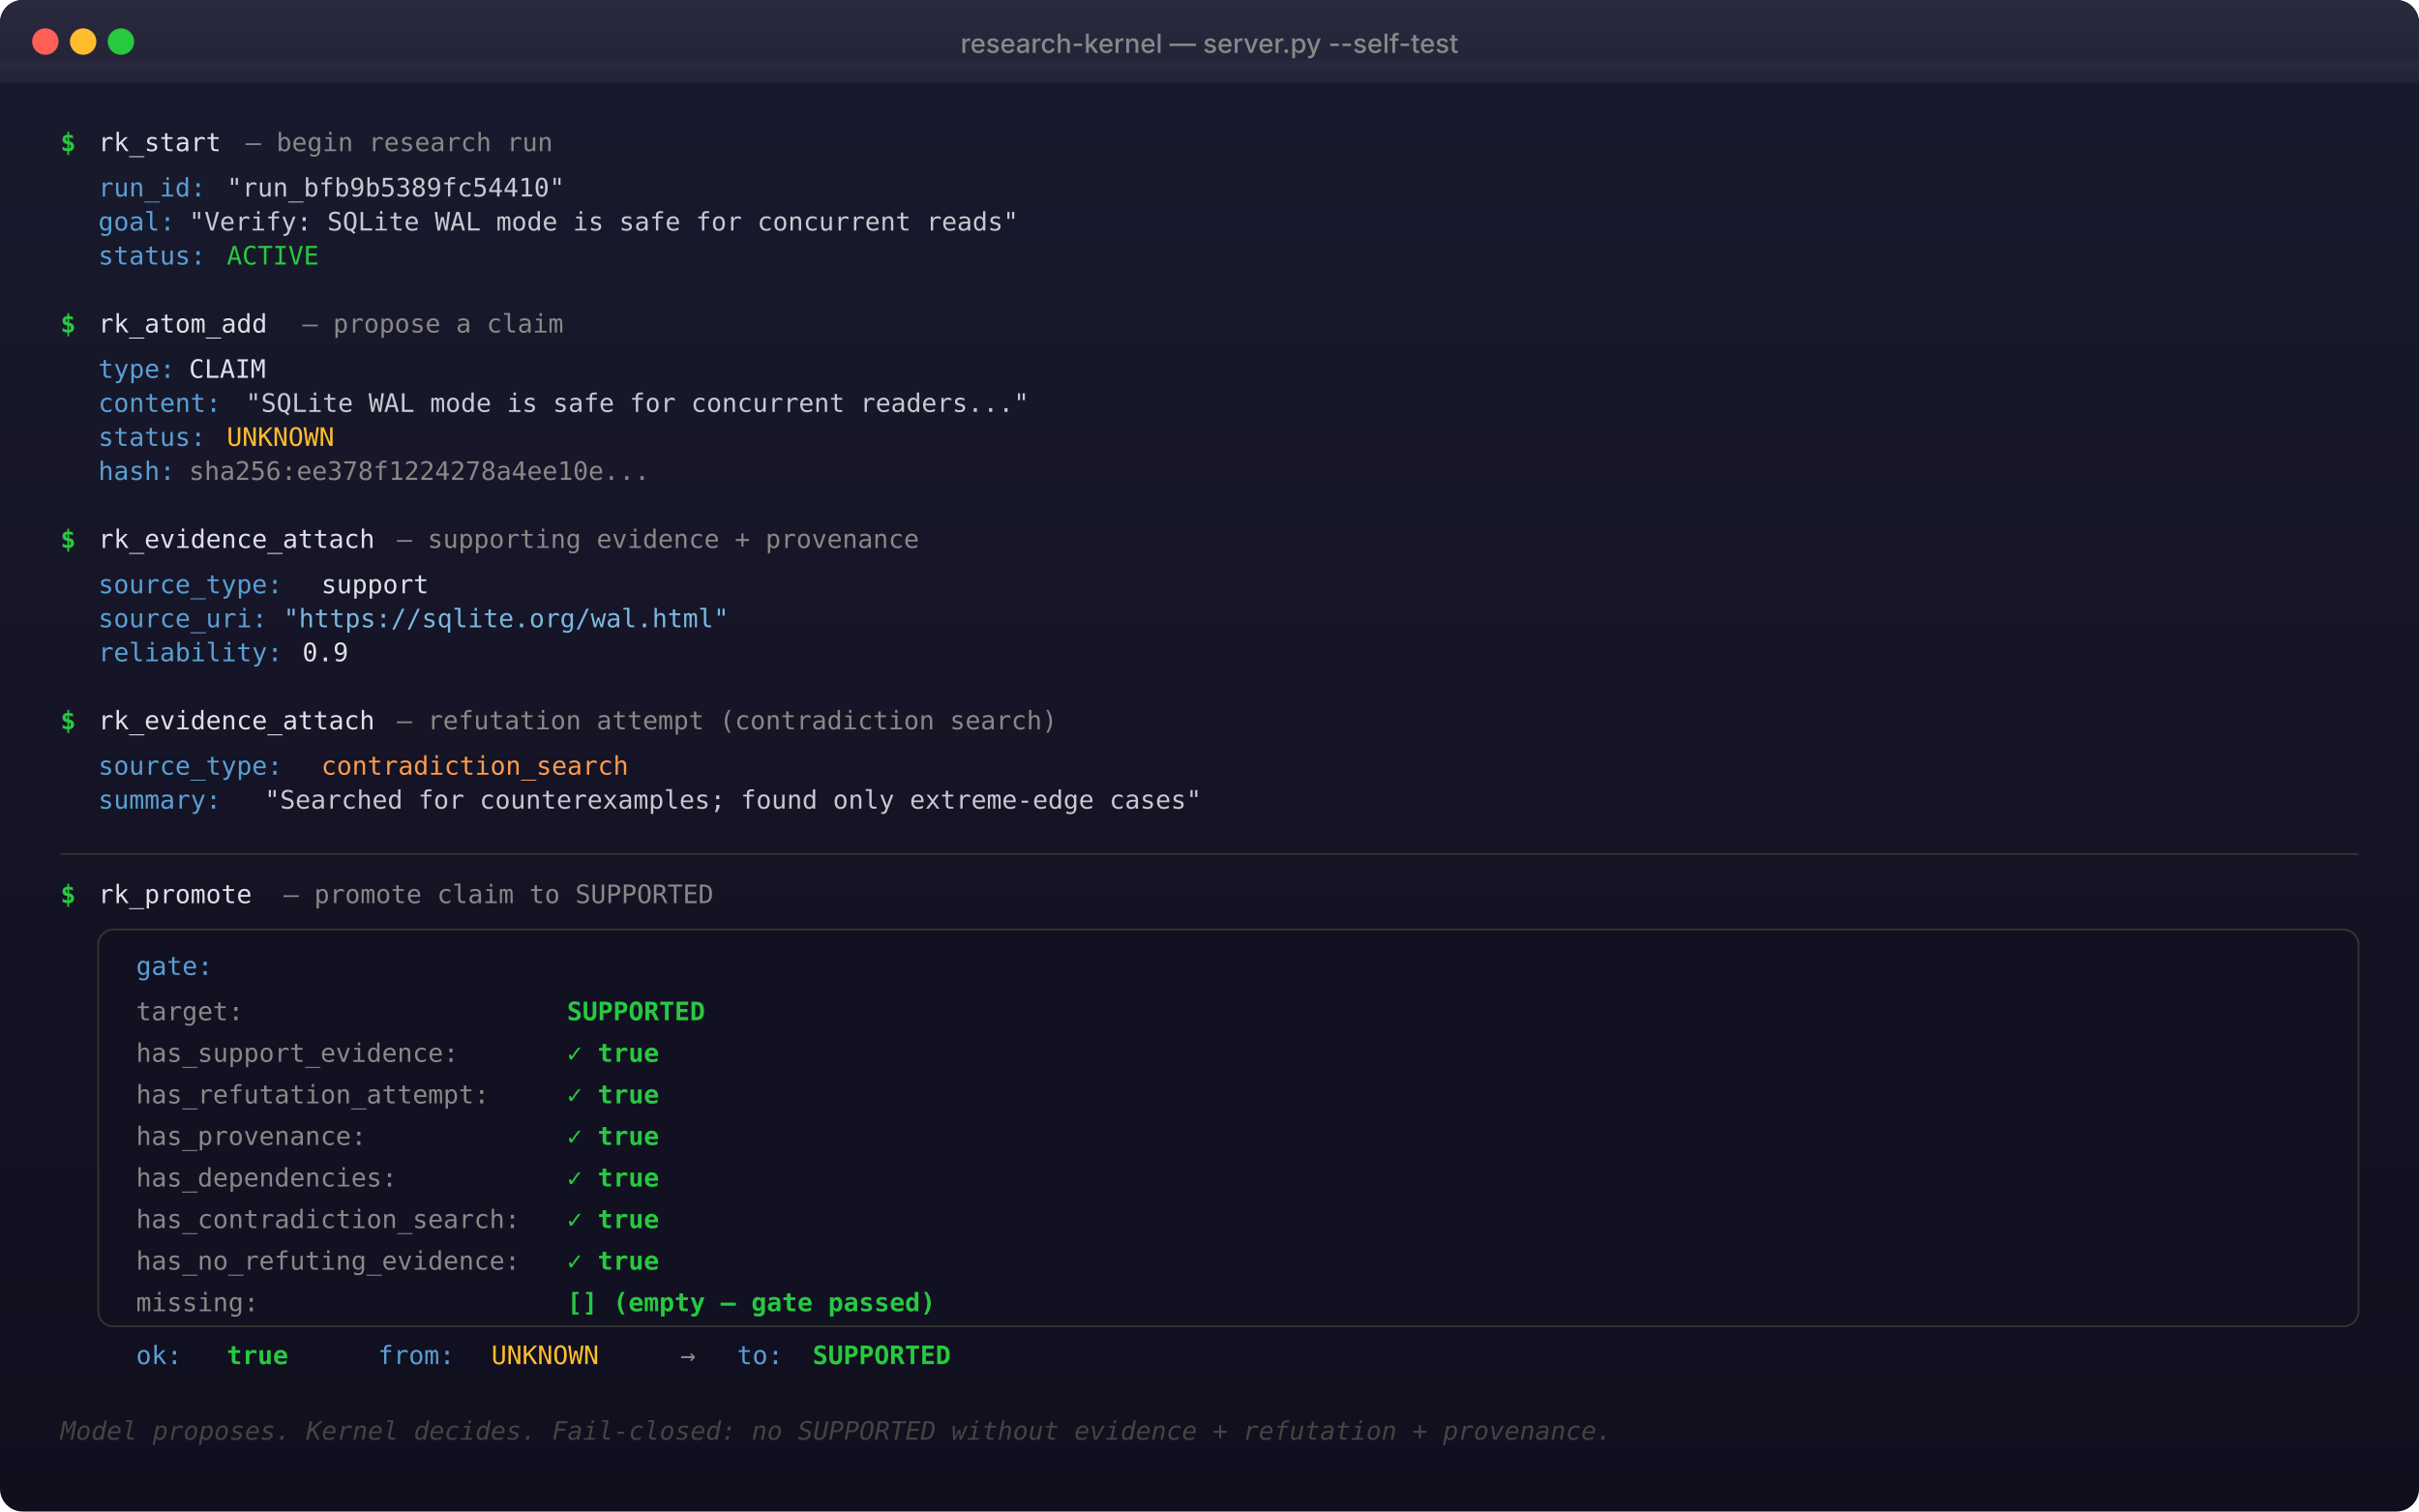
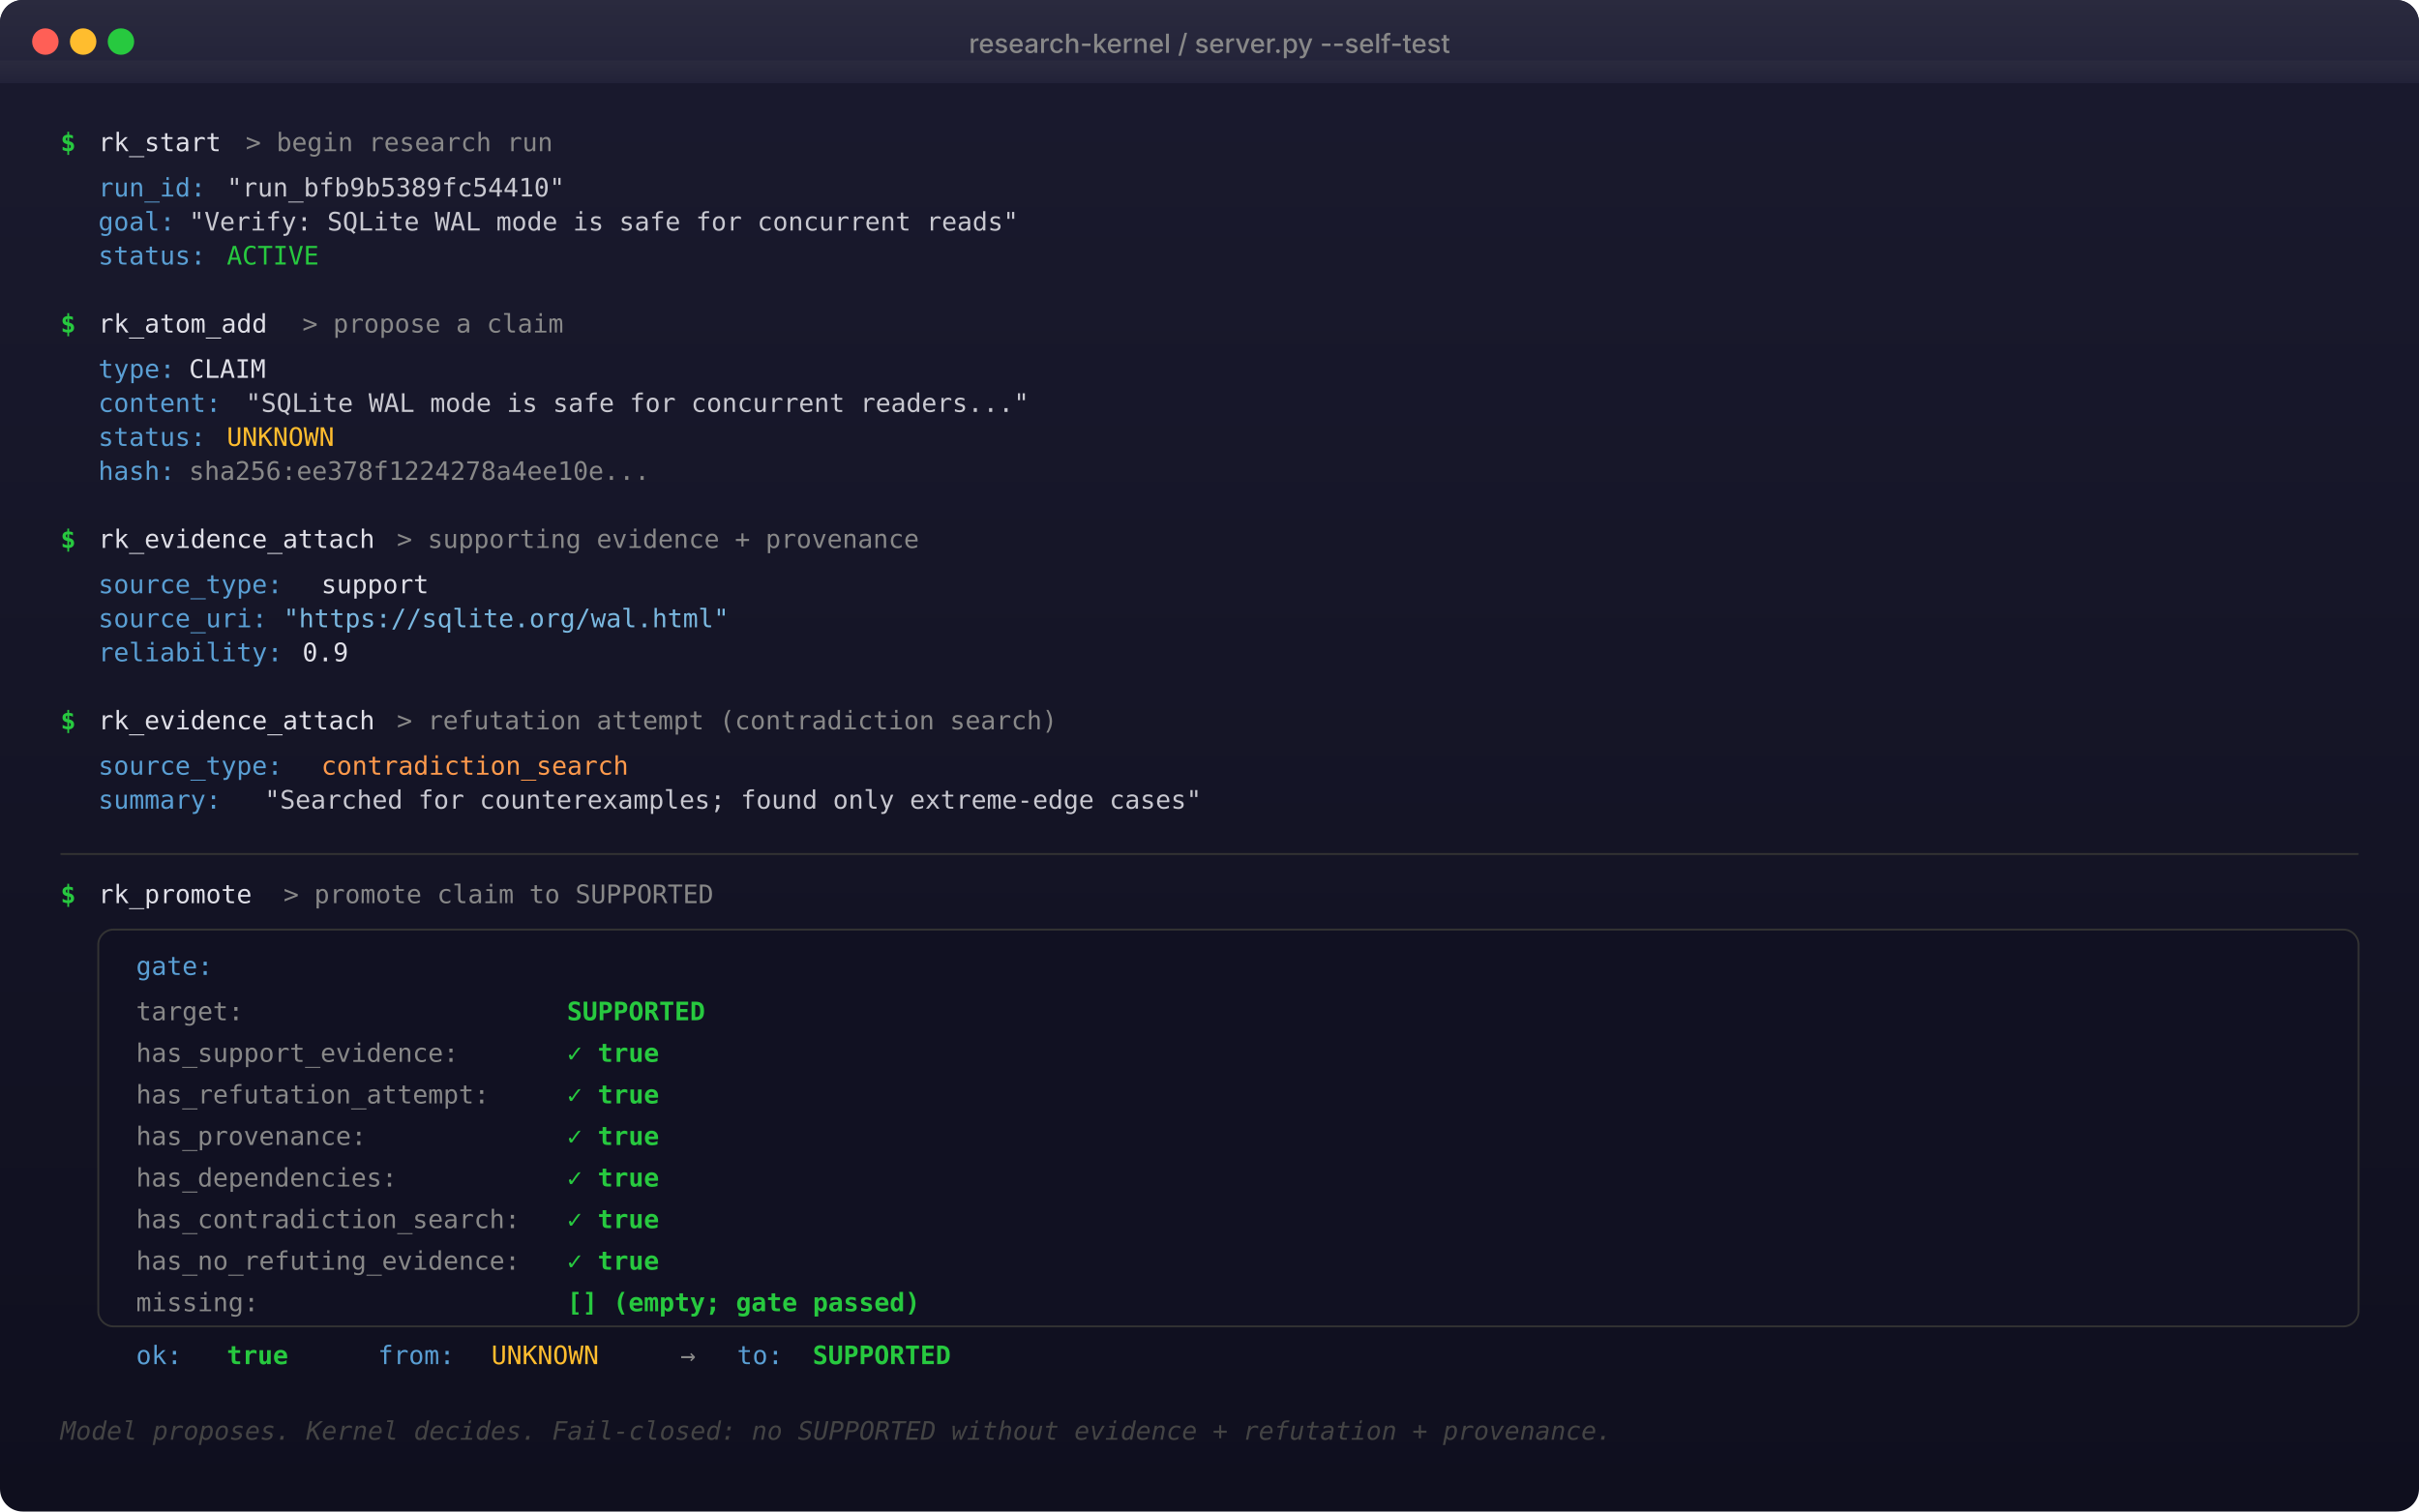
<svg xmlns="http://www.w3.org/2000/svg" viewBox="0 0 1280 800" width="1280" height="800" role="img" aria-labelledby="rk-title">
  <defs>
    <linearGradient id="term-bg" x1="0" y1="0" x2="0" y2="1">
      <stop offset="0%" stop-color="#1a1a2e" />
      <stop offset="100%" stop-color="#0f0f1e" />
    </linearGradient>
    <linearGradient id="titlebar" x1="0" y1="0" x2="0" y2="1">
      <stop offset="0%" stop-color="#2a2a3e" />
      <stop offset="100%" stop-color="#222238" />
    </linearGradient>
    <filter id="glow">
      <feGaussianBlur stdDeviation="0.5" />
    </filter>
  </defs>
  <rect x="0" y="0" width="1280" height="800" rx="12" fill="url(#term-bg)" />
  <rect x="0" y="0" width="1280" height="44" rx="12" fill="url(#titlebar)" />
  <rect x="0" y="32" width="1280" height="12" fill="url(#titlebar)" />
  <circle cx="24" cy="22" r="7" fill="#ff5f56" />
  <circle cx="44" cy="22" r="7" fill="#ffbd2e" />
  <circle cx="64" cy="22" r="7" fill="#27c93f" />
-   <text x="640" y="28" text-anchor="middle" fill="#888" font-family="-apple-system, 'SF Mono', 'Fira Code', monospace" font-size="14" font-weight="500">research-kernel — server.py --self-test</text>
+   <text x="640" y="28" text-anchor="middle" fill="#888" font-family="-apple-system, 'SF Mono', 'Fira Code', monospace" font-size="14" font-weight="500">research-kernel / server.py --self-test</text>
  <g font-family="'SF Mono', 'Fira Code', 'Cascadia Code', 'JetBrains Mono', monospace" font-size="13.5" fill="#c8c8d0">
    <text x="32" y="80" fill="#27c93f" font-weight="600">$</text>
    <text x="52" y="80" fill="#e0e0e8">rk_start</text>
-     <text x="130" y="80" fill="#888">— begin research run</text>
+     <text x="130" y="80" fill="#888">&gt; begin research run</text>
    <text x="52" y="104" fill="#5a9fd4">run_id:</text>
    <text x="120" y="104" fill="#c8c8d0">"run_bfb9b5389fc54410"</text>
    <text x="52" y="122" fill="#5a9fd4">goal:</text>
    <text x="100" y="122" fill="#c8c8d0">"Verify: SQLite WAL mode is safe for concurrent reads"</text>
    <text x="52" y="140" fill="#5a9fd4">status:</text>
    <text x="120" y="140" fill="#27c93f">ACTIVE</text>
    <text x="32" y="176" fill="#27c93f" font-weight="600">$</text>
    <text x="52" y="176" fill="#e0e0e8">rk_atom_add</text>
-     <text x="160" y="176" fill="#888">— propose a claim</text>
+     <text x="160" y="176" fill="#888">&gt; propose a claim</text>
    <text x="52" y="200" fill="#5a9fd4">type:</text>
    <text x="100" y="200" fill="#e0e0e8">CLAIM</text>
    <text x="52" y="218" fill="#5a9fd4">content:</text>
    <text x="130" y="218" fill="#c8c8d0">"SQLite WAL mode is safe for concurrent readers..."</text>
    <text x="52" y="236" fill="#5a9fd4">status:</text>
    <text x="120" y="236" fill="#ffbd2e">UNKNOWN</text>
    <text x="52" y="254" fill="#5a9fd4">hash:</text>
    <text x="100" y="254" fill="#888">sha256:ee378f1224278a4ee10e...</text>
    <text x="32" y="290" fill="#27c93f" font-weight="600">$</text>
    <text x="52" y="290" fill="#e0e0e8">rk_evidence_attach</text>
-     <text x="210" y="290" fill="#888">— supporting evidence + provenance</text>
+     <text x="210" y="290" fill="#888">&gt; supporting evidence + provenance</text>
    <text x="52" y="314" fill="#5a9fd4">source_type:</text>
    <text x="170" y="314" fill="#e0e0e8">support</text>
    <text x="52" y="332" fill="#5a9fd4">source_uri:</text>
    <text x="150" y="332" fill="#7ab8e0">"https://sqlite.org/wal.html"</text>
    <text x="52" y="350" fill="#5a9fd4">reliability:</text>
    <text x="160" y="350" fill="#e0e0e8">0.9</text>
    <text x="32" y="386" fill="#27c93f" font-weight="600">$</text>
    <text x="52" y="386" fill="#e0e0e8">rk_evidence_attach</text>
-     <text x="210" y="386" fill="#888">— refutation attempt (contradiction search)</text>
+     <text x="210" y="386" fill="#888">&gt; refutation attempt (contradiction search)</text>
    <text x="52" y="410" fill="#5a9fd4">source_type:</text>
    <text x="170" y="410" fill="#ff9a4c">contradiction_search</text>
    <text x="52" y="428" fill="#5a9fd4">summary:</text>
    <text x="140" y="428" fill="#c8c8d0">"Searched for counterexamples; found only extreme-edge cases"</text>
    <line x1="32" y1="452" x2="1248" y2="452" stroke="#333" stroke-width="1" />
    <text x="32" y="478" fill="#27c93f" font-weight="600">$</text>
    <text x="52" y="478" fill="#e0e0e8">rk_promote</text>
-     <text x="150" y="478" fill="#888">— promote claim to SUPPORTED</text>
+     <text x="150" y="478" fill="#888">&gt; promote claim to SUPPORTED</text>
    <rect x="52" y="492" width="1196" height="210" rx="8" fill="#111122" stroke="#333" stroke-width="1" />
    <text x="72" y="516" fill="#5a9fd4">gate:</text>
    <text x="72" y="540" fill="#888">  target:                    </text>
    <text x="300" y="540" fill="#27c93f" font-weight="600">SUPPORTED</text>
    <text x="72" y="562" fill="#888">  has_support_evidence:      </text>
    <text x="300" y="562" fill="#27c93f" font-weight="600">✓ true</text>
    <text x="72" y="584" fill="#888">  has_refutation_attempt:    </text>
    <text x="300" y="584" fill="#27c93f" font-weight="600">✓ true</text>
    <text x="72" y="606" fill="#888">  has_provenance:            </text>
    <text x="300" y="606" fill="#27c93f" font-weight="600">✓ true</text>
    <text x="72" y="628" fill="#888">  has_dependencies:          </text>
    <text x="300" y="628" fill="#27c93f" font-weight="600">✓ true</text>
    <text x="72" y="650" fill="#888">  has_contradiction_search:  </text>
    <text x="300" y="650" fill="#27c93f" font-weight="600">✓ true</text>
    <text x="72" y="672" fill="#888">  has_no_refuting_evidence:  </text>
    <text x="300" y="672" fill="#27c93f" font-weight="600">✓ true</text>
    <text x="72" y="694" fill="#888">  missing:                   </text>
-     <text x="300" y="694" fill="#27c93f" font-weight="600">[] (empty — gate passed)</text>
+     <text x="300" y="694" fill="#27c93f" font-weight="600">[] (empty; gate passed)</text>
    <text x="72" y="722" fill="#5a9fd4">ok:</text>
    <text x="120" y="722" fill="#27c93f" font-weight="600">true</text>
    <text x="200" y="722" fill="#5a9fd4">from:</text>
    <text x="260" y="722" fill="#ffbd2e">UNKNOWN</text>
    <text x="360" y="722" fill="#888">→</text>
    <text x="390" y="722" fill="#5a9fd4">to:</text>
    <text x="430" y="722" fill="#27c93f" font-weight="600">SUPPORTED</text>
    <text x="32" y="762" fill="#444" font-style="italic">Model proposes. Kernel decides. Fail-closed: no SUPPORTED without evidence + refutation + provenance.</text>
  </g>
</svg>
